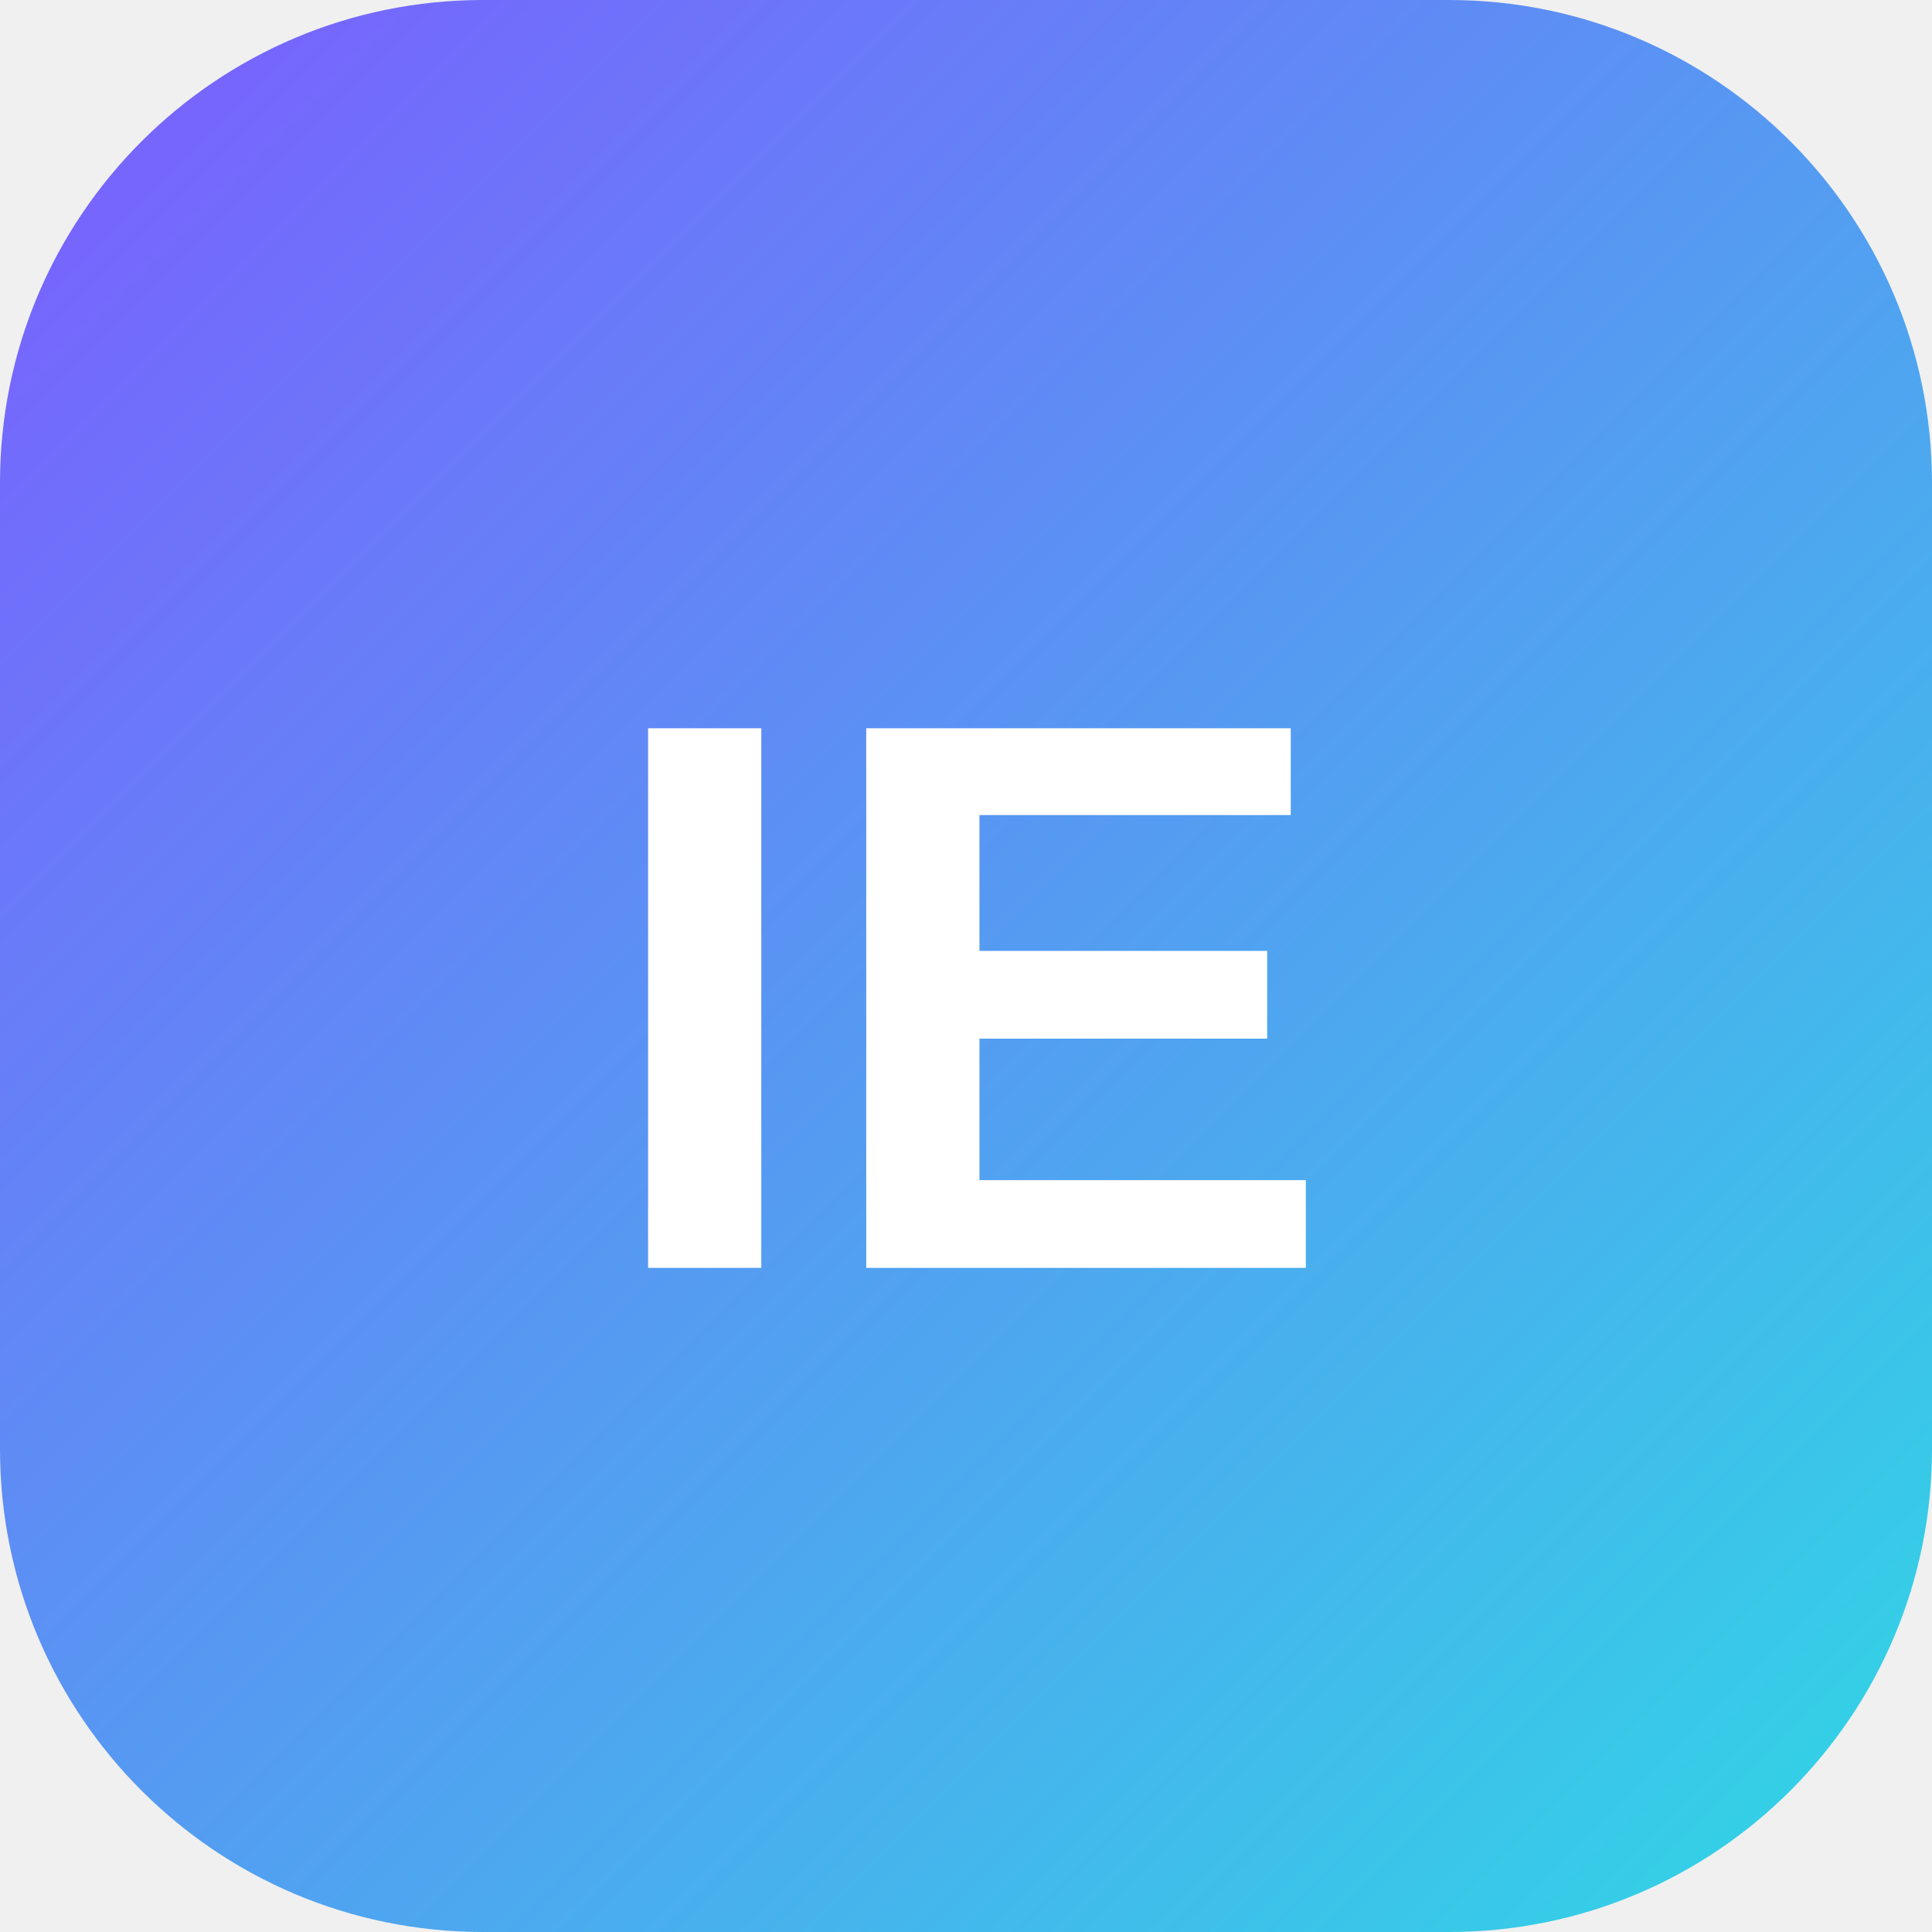
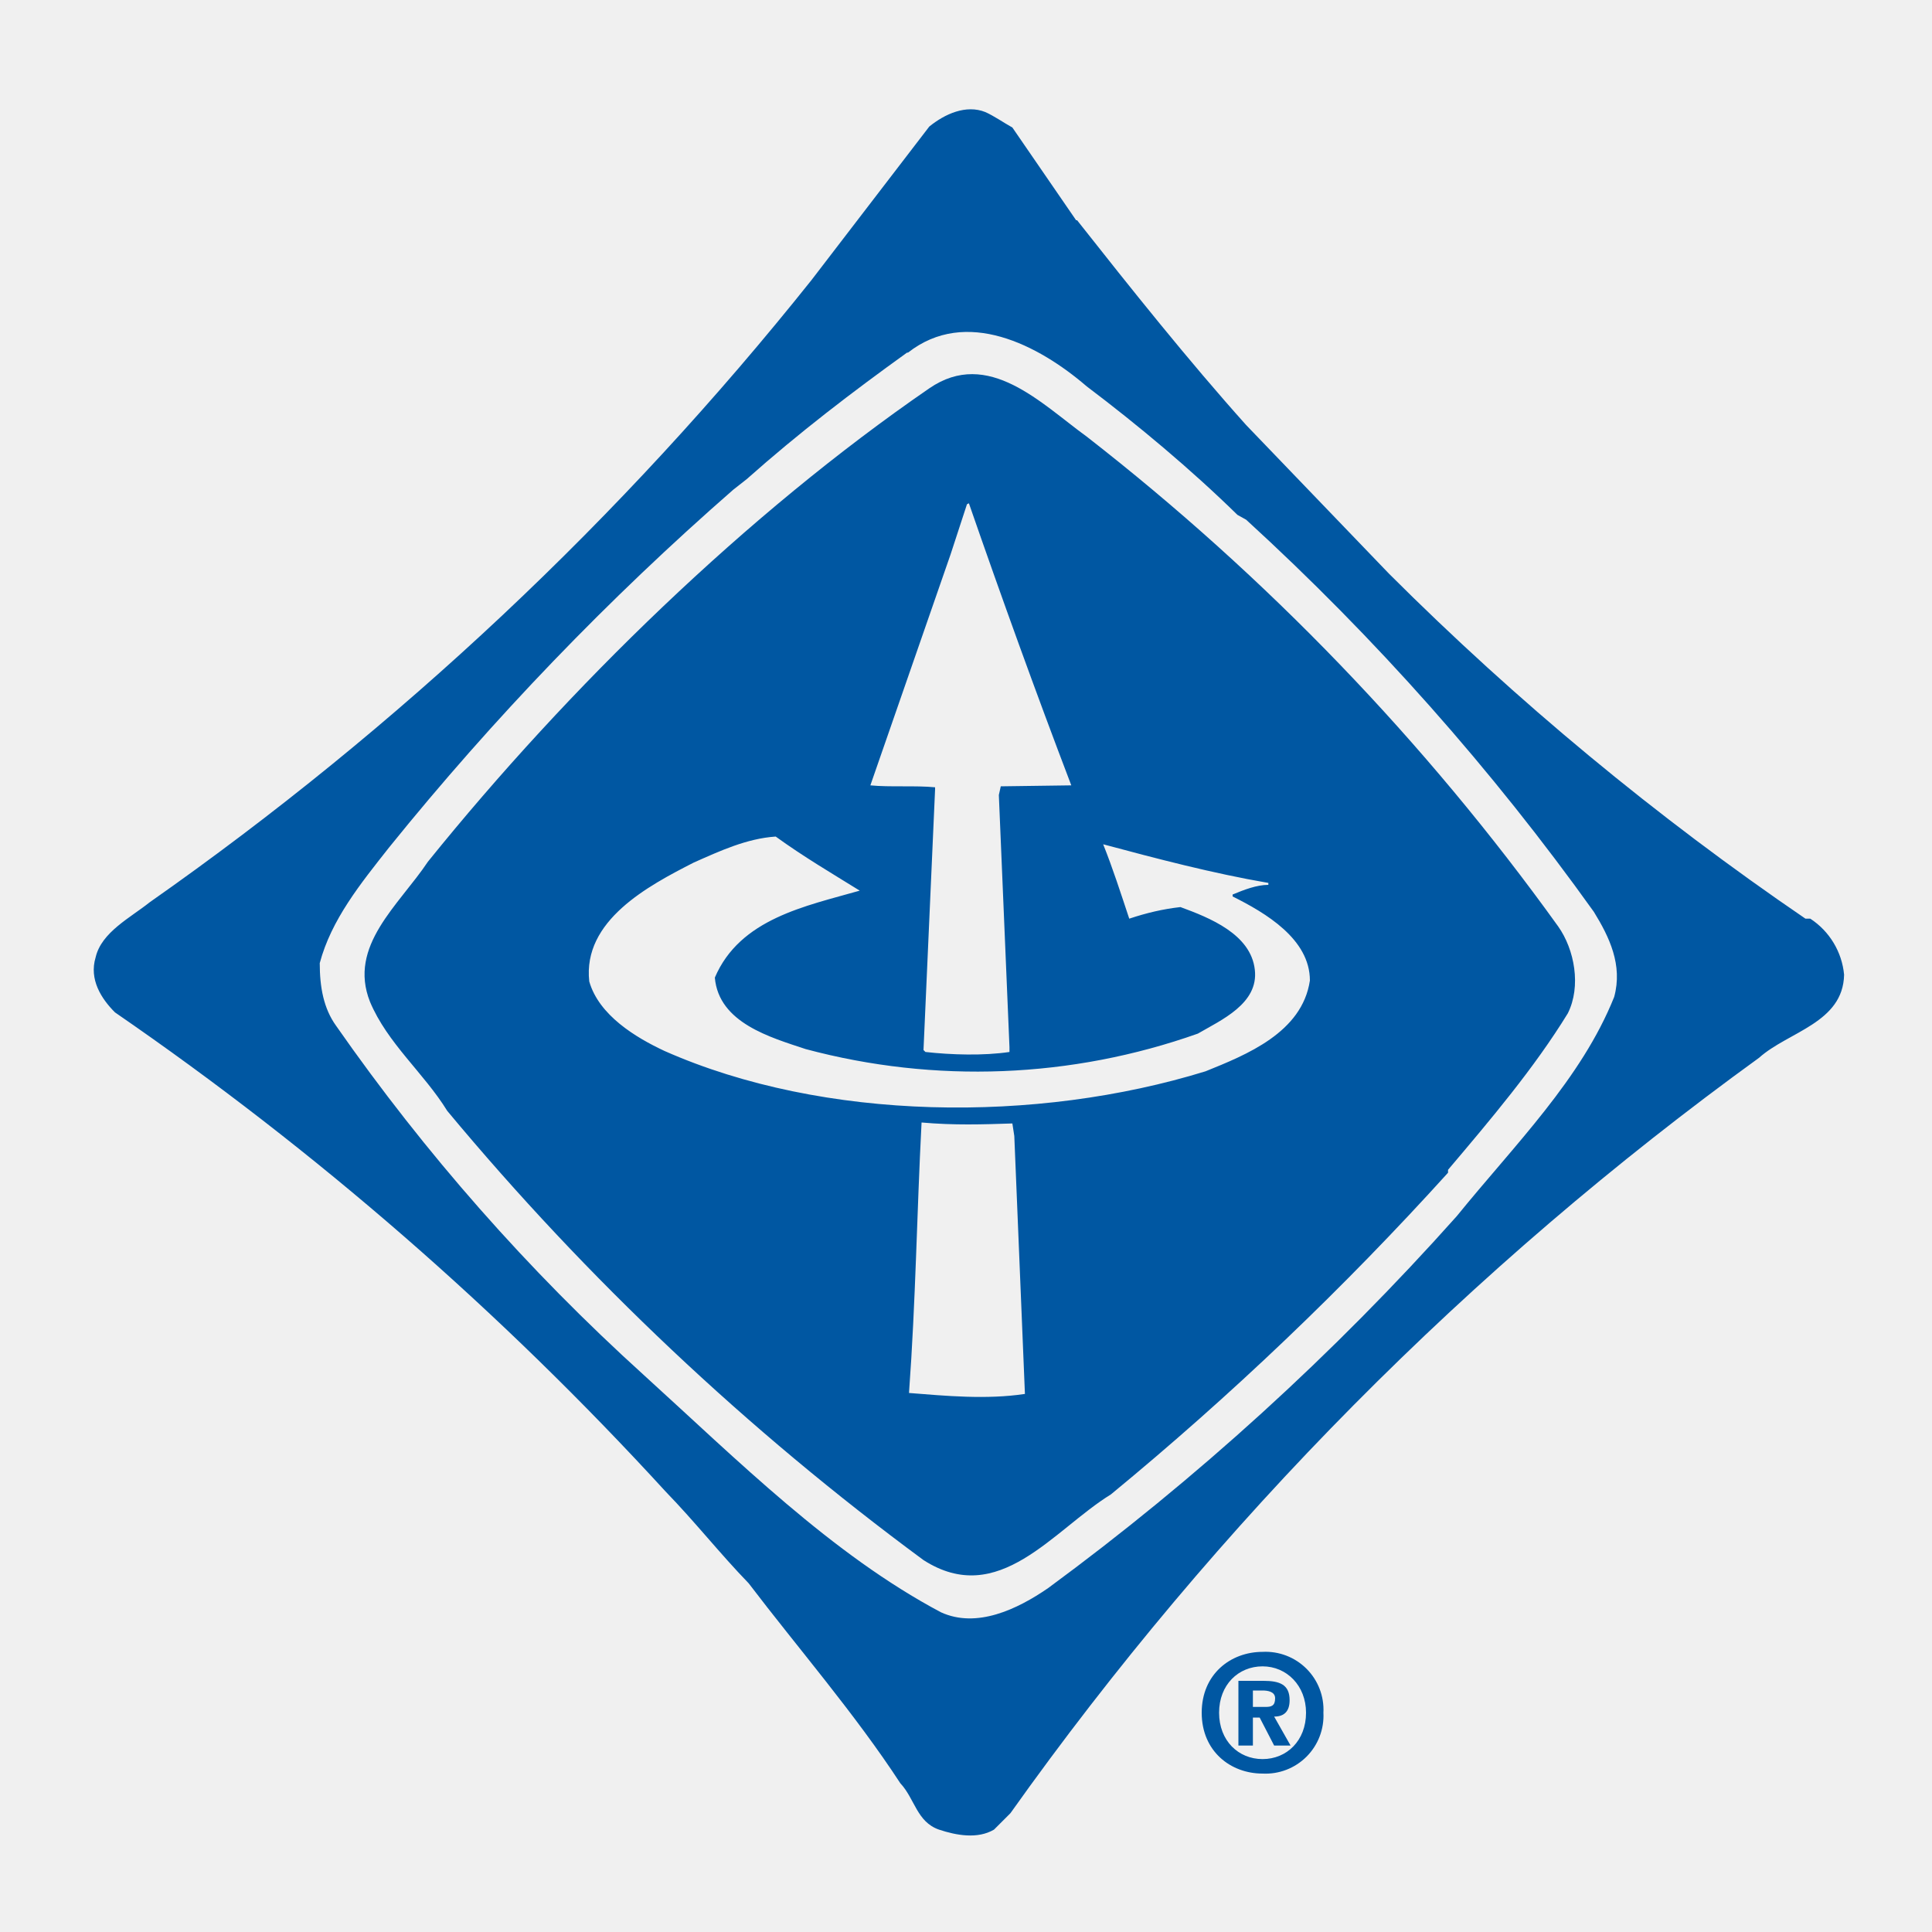
- <svg xmlns="http://www.w3.org/2000/svg" viewBox="0 0 32 32">
-   <defs>
-     <linearGradient id="g" x1="0" y1="0" x2="1" y2="1">
-       <stop offset="0" stop-color="#7C5CFF" />
-       <stop offset="1" stop-color="#2FD8E5" />
-     </linearGradient>
-   </defs>
-   <rect width="32" height="32" rx="8" fill="url(#g)" />
-   <text x="16" y="21" font-family="Arial, sans-serif" font-size="13" font-weight="700" fill="white" text-anchor="middle">IE</text>
+ <svg xmlns="http://www.w3.org/2000/svg" viewBox="-0.85 -1.0 20 20" width="32" height="32">
+   <g fill="#0057A2">
+     <path d="M8.55 2.65c.6-.47 1.35-.08 1.85.35.53.4 1.08.86 1.56 1.33l.09.05a25.93 25.93 0 0 1 3.6 4.06c.16.26.3.55.21.88-.34.85-1.03 1.53-1.63 2.27A27.5 27.5 0 0 1 10 15.44c-.32.22-.74.42-1.11.25-1.13-.6-2.1-1.57-3.08-2.46a21.34 21.34 0 0 1-3.18-3.61c-.13-.18-.17-.4-.17-.65.12-.45.42-.82.72-1.2a29.6 29.6 0 0 1 3.56-3.7l.14-.11c.54-.48 1.09-.9 1.66-1.31m1.75-1.37L9.63.32C9.54.27 9.44.2 9.35.16c-.2-.08-.42.02-.58.15L7.55 1.9A33 33 0 0 1 .7 8.34c-.2.16-.5.31-.56.57-.07.23.06.43.2.57a33.35 33.35 0 0 1 5.7 4.96c.31.32.56.64.86.95.51.67 1.1 1.35 1.57 2.07.15.16.17.4.4.48.18.06.4.1.57 0l.17-.17a33.9 33.9 0 0 1 7.75-7.82c.3-.27.87-.36.88-.86a.78.78 0 0 0-.35-.58h-.05a30.13 30.13 0 0 1-4.31-3.57L12.05 3.4c-.6-.67-1.19-1.41-1.75-2.12M8.77 3.02c.61-.42 1.16.16 1.63.5a24.66 24.66 0 0 1 4.88 5.07c.17.24.24.62.1.9-.35.57-.8 1.1-1.24 1.62v.03a32.86 32.86 0 0 1-3.49 3.33c-.6.37-1.16 1.18-1.94.68a28.14 28.14 0 0 1-4.93-4.65c-.24-.39-.62-.7-.8-1.13-.23-.58.3-1 .6-1.45 1.46-1.81 3.3-3.6 5.19-4.9m.39 1.2-.17.52-.83 2.39c.2.02.47 0 .67.02v.02l-.12 2.7.02.02c.27.03.6.04.87 0v-.05l-.11-2.61.02-.09.73-.01c-.37-.97-.72-1.94-1.06-2.92ZM6.33 7.93c-.47.24-1.15.6-1.08 1.23.1.35.48.58.78.72 1.65.73 3.85.75 5.6.21.42-.17 1-.4 1.08-.94 0-.43-.46-.7-.8-.87v-.02c.12-.05.25-.1.37-.1v-.02c-.58-.1-1.15-.25-1.71-.4.1.25.18.5.27.77.18-.06.35-.1.53-.12.3.11.73.28.77.65.04.35-.35.52-.59.66a6.85 6.85 0 0 1-4.06.16c-.36-.12-.9-.27-.94-.74.26-.61.94-.74 1.5-.9-.29-.18-.58-.35-.87-.56-.3.02-.58.15-.85.27m2.36 2.69c-.05.96-.06 1.84-.13 2.8.38.03.8.07 1.2.01l-.11-2.67-.02-.13c-.31.01-.6.02-.94-.01" />
+     <path d="M12.22 16.1c-.33 0-.63.23-.63.63s.3.63.63.63a.6.6 0 0 0 .63-.63.6.6 0 0 0-.63-.63m0 1.11c-.25 0-.45-.19-.45-.48s.2-.48.45-.48.45.2.45.48c0 .29-.2.48-.45.48m.28-.61c0-.16-.1-.2-.27-.2h-.26v.67h.15v-.29h.07l.15.29h.17l-.17-.3c.1 0 .16-.05.16-.17m-.25.07h-.13v-.17h.1c.05 0 .13.01.13.08 0 .08-.04.09-.1.09" />
+   </g>
</svg>
